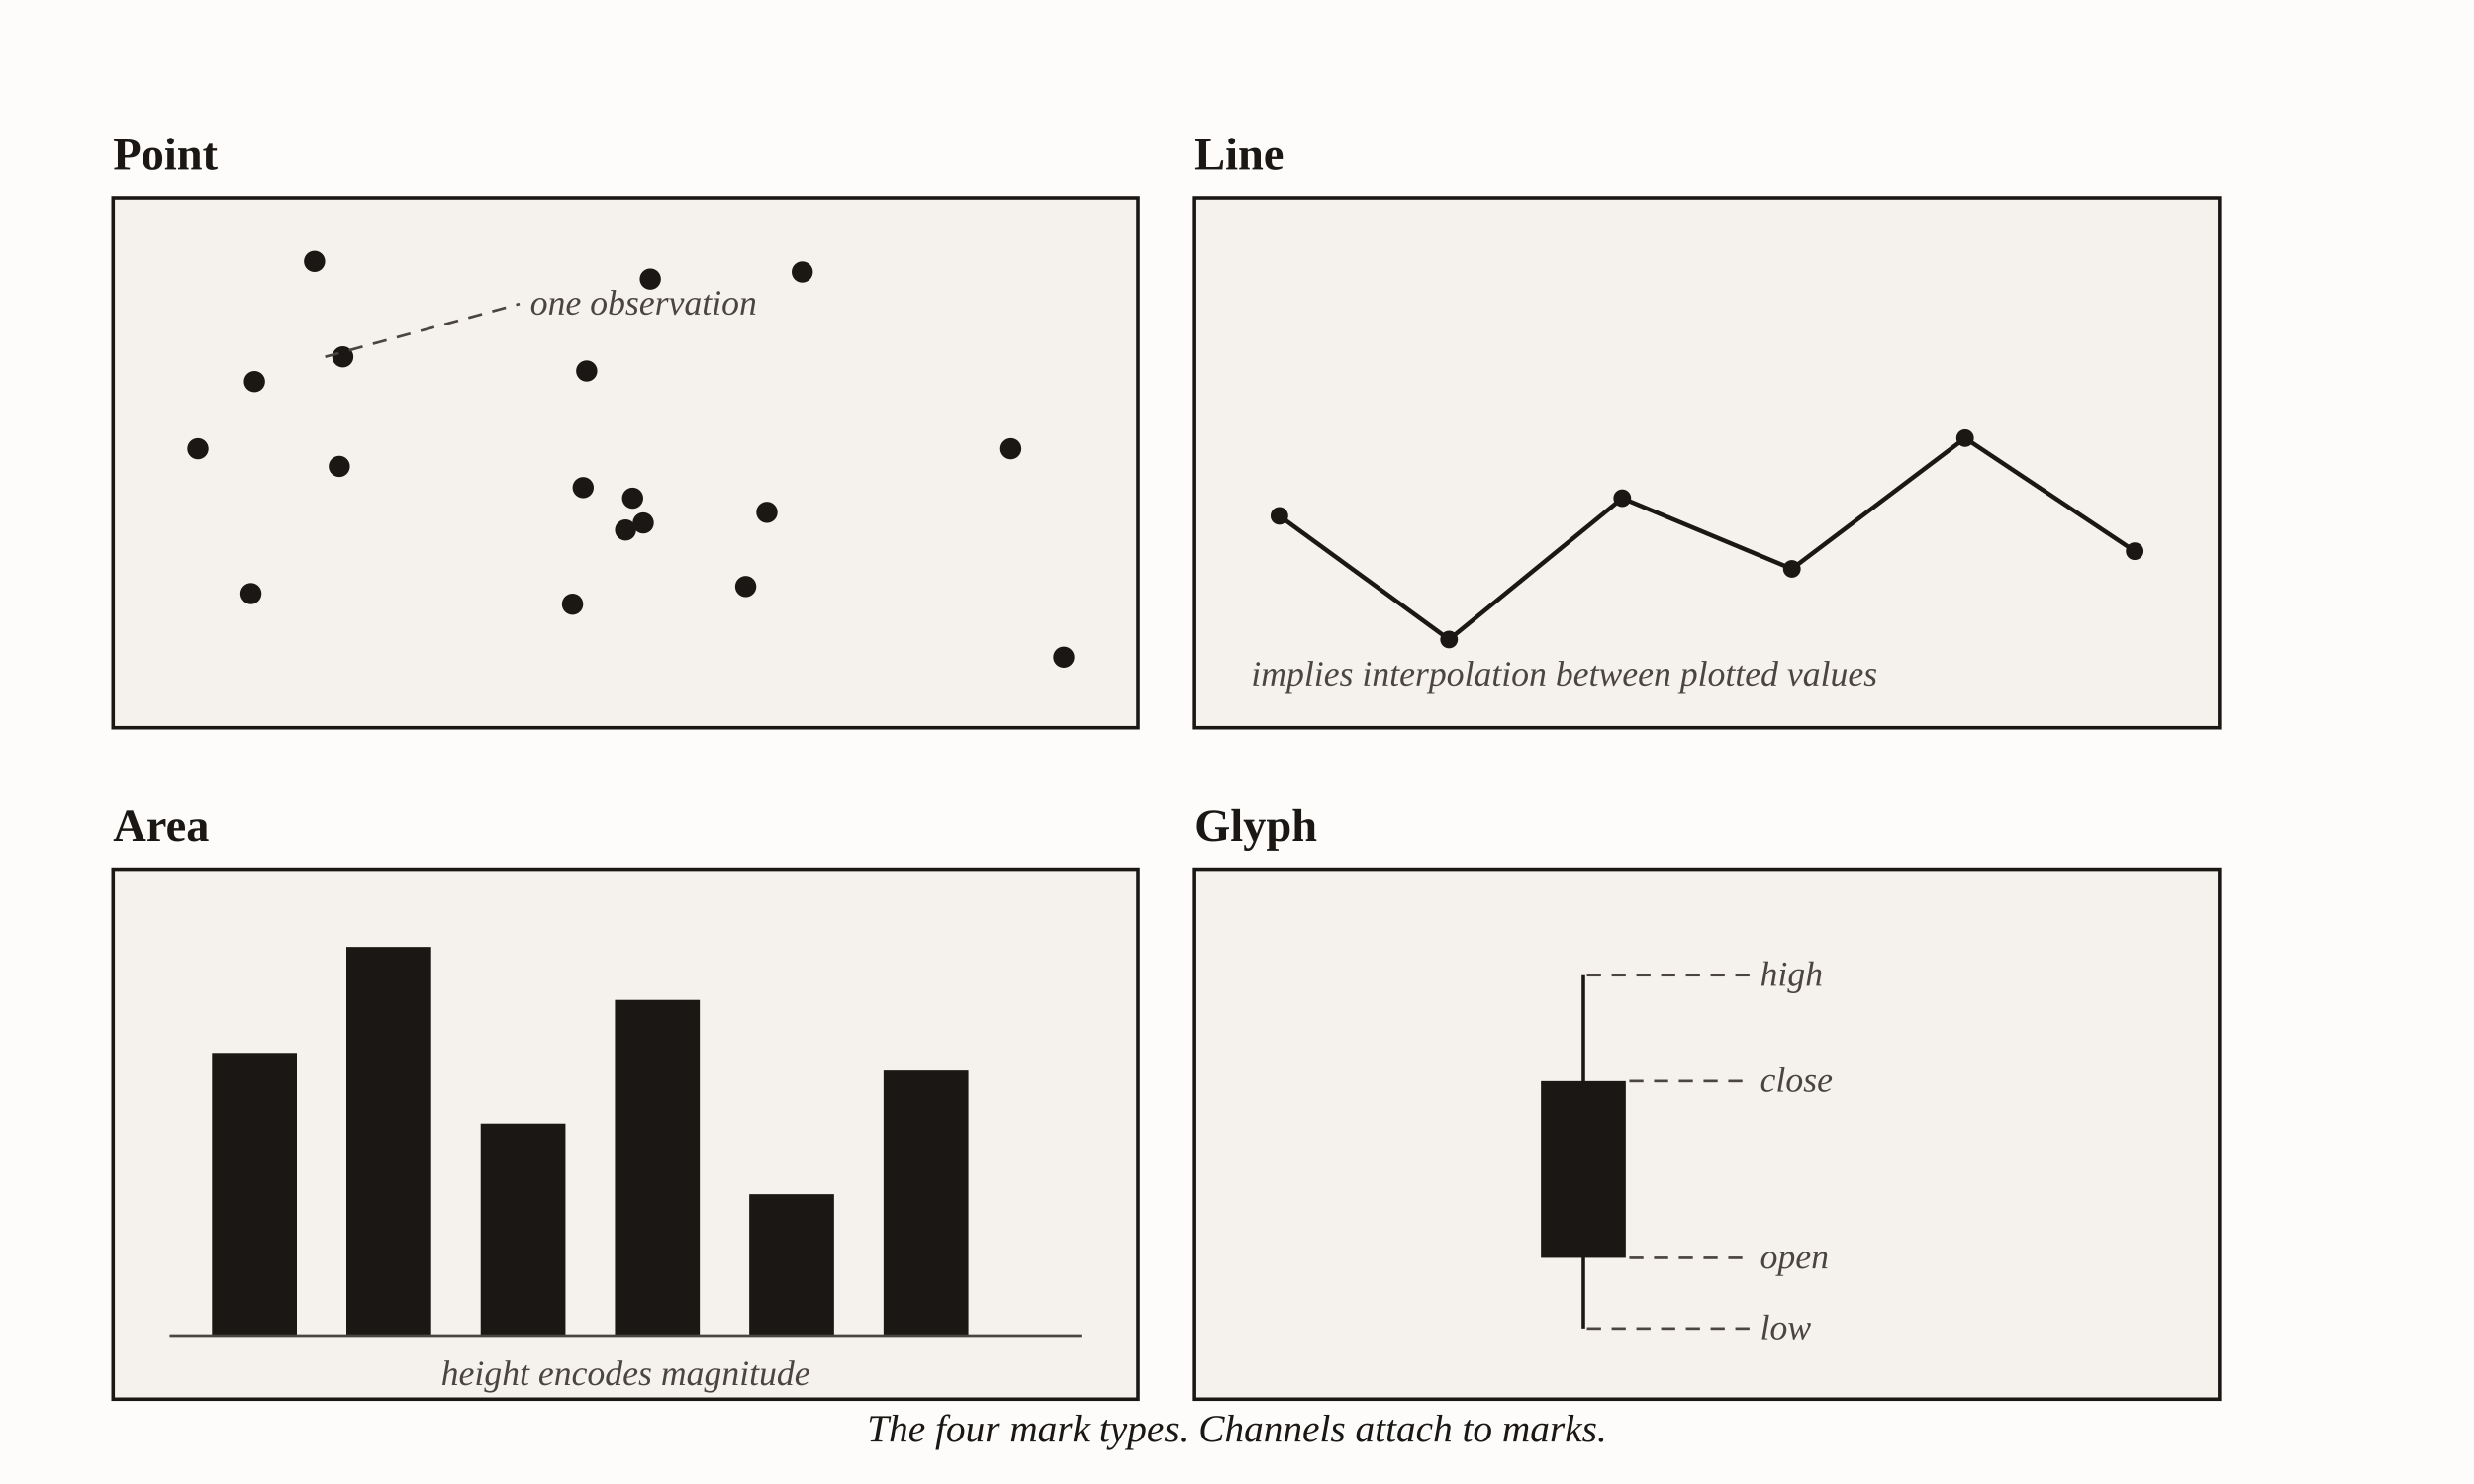
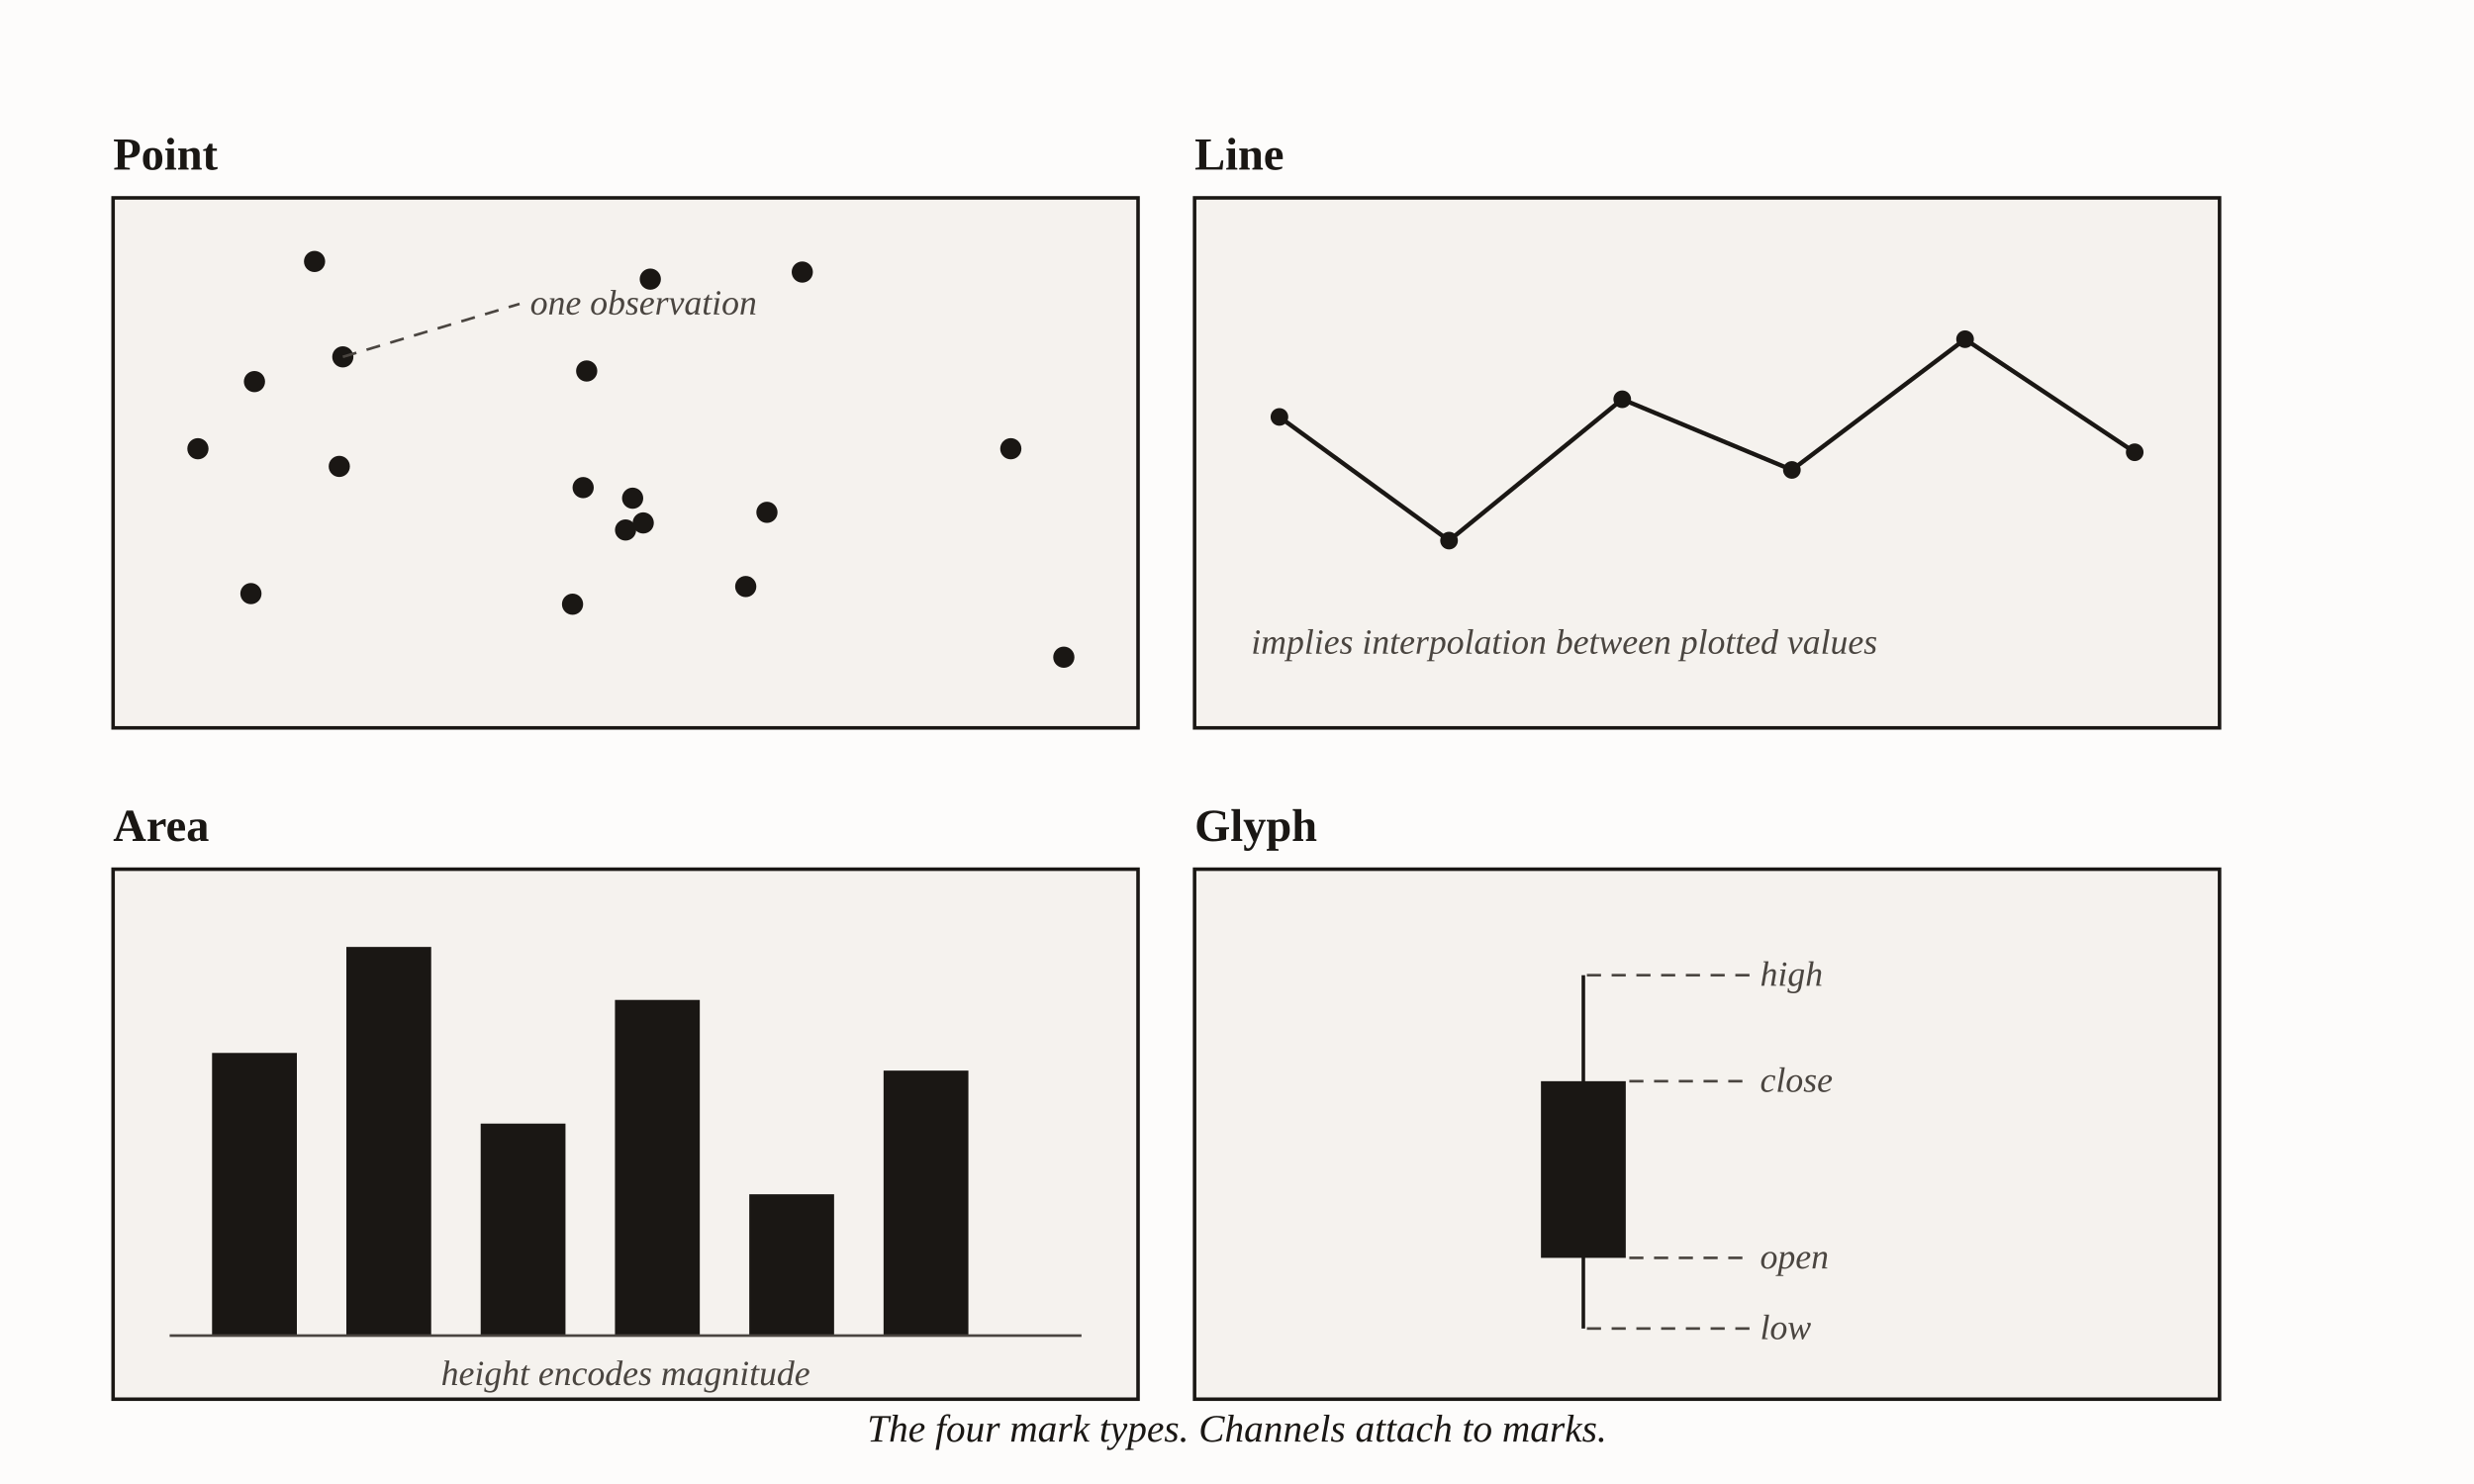
<svg xmlns="http://www.w3.org/2000/svg" viewBox="0 0 700 420" font-family="Georgia, 'Times New Roman', serif">
  <defs>
    <marker id="arrow" markerWidth="8" markerHeight="6" refX="7" refY="3" orient="auto">
      <polygon points="0 0, 8 3, 0 6" fill="#1a1714" />
    </marker>
    <marker id="arrowL" markerWidth="8" markerHeight="6" refX="1" refY="3" orient="auto">
      <polygon points="8 0, 0 3, 8 6" fill="#1a1714" />
    </marker>
  </defs>
  <rect x="0" y="0" width="700" height="420" fill="#fdfcfb" />
  <text x="32" y="48" font-size="13" font-weight="bold" fill="#1a1714">Point</text>
  <rect x="32" y="56" width="290" height="150" fill="#f5f2ee" stroke="#1a1714" stroke-width="1" />
  <circle cx="165" cy="138" r="3" fill="#1a1714" />
  <circle cx="286" cy="127" r="3" fill="#1a1714" />
  <circle cx="179" cy="141" r="3" fill="#1a1714" />
  <circle cx="96" cy="132" r="3" fill="#1a1714" />
  <circle cx="211" cy="166" r="3" fill="#1a1714" />
  <circle cx="72" cy="108" r="3" fill="#1a1714" />
  <circle cx="71" cy="168" r="3" fill="#1a1714" />
  <circle cx="227" cy="77" r="3" fill="#1a1714" />
  <circle cx="301" cy="186" r="3" fill="#1a1714" />
  <circle cx="217" cy="145" r="3" fill="#1a1714" />
  <circle cx="89" cy="74" r="3" fill="#1a1714" />
  <circle cx="184" cy="79" r="3" fill="#1a1714" />
  <circle cx="97" cy="101" r="3" fill="#1a1714" />
  <circle cx="56" cy="127" r="3" fill="#1a1714" />
  <circle cx="162" cy="171" r="3" fill="#1a1714" />
  <circle cx="182" cy="148" r="3" fill="#1a1714" />
  <circle cx="177" cy="150" r="3" fill="#1a1714" />
  <circle cx="166" cy="105" r="3" fill="#1a1714" />
-   <line x1="92" y1="101" x2="147" y2="86" stroke="#4a4540" stroke-width="0.75" stroke-dasharray="4 3" />
+   <line x1="97" y1="101" x2="147" y2="86" stroke="#4a4540" stroke-width="0.75" stroke-dasharray="4 3" />
  <text x="150" y="89" font-size="10" fill="#4a4540" font-style="italic">one observation</text>
  <text x="338" y="48" font-size="13" font-weight="bold" fill="#1a1714">Line</text>
  <rect x="338" y="56" width="290" height="150" fill="#f5f2ee" stroke="#1a1714" stroke-width="1" />
-   <circle cx="362" cy="146" r="2.5" fill="#1a1714" />
-   <circle cx="410" cy="181" r="2.5" fill="#1a1714" />
-   <circle cx="459" cy="141" r="2.5" fill="#1a1714" />
-   <circle cx="507" cy="161" r="2.5" fill="#1a1714" />
-   <circle cx="556" cy="124" r="2.5" fill="#1a1714" />
-   <circle cx="604" cy="156" r="2.5" fill="#1a1714" />
-   <path d="M 362,146 L 410,181 L 459,141 L 507,161 L 556,124 L 604,156" stroke="#1a1714" stroke-width="1.25" fill="none" />
-   <text x="354" y="194" font-size="10" fill="#4a4540" font-style="italic">implies interpolation between plotted values</text>
+   <circle cx="362" cy="118" r="2.5" fill="#1a1714" />
+   <circle cx="410" cy="153" r="2.5" fill="#1a1714" />
+   <circle cx="459" cy="113" r="2.5" fill="#1a1714" />
+   <circle cx="507" cy="133" r="2.5" fill="#1a1714" />
+   <circle cx="556" cy="96" r="2.5" fill="#1a1714" />
+   <circle cx="604" cy="128" r="2.5" fill="#1a1714" />
+   <path d="M 362,118 L 410,153 L 459,113 L 507,133 L 556,96 L 604,128" stroke="#1a1714" stroke-width="1.25" fill="none" />
+   <text x="354" y="185" font-size="10" fill="#4a4540" font-style="italic">implies interpolation between plotted values</text>
  <text x="32" y="238" font-size="13" font-weight="bold" fill="#1a1714">Area</text>
  <rect x="32" y="246" width="290" height="150" fill="#f5f2ee" stroke="#1a1714" stroke-width="1" />
  <rect x="60" y="298" width="24" height="80" fill="#1a1714" />
  <rect x="98" y="268" width="24" height="110" fill="#1a1714" />
  <rect x="136" y="318" width="24" height="60" fill="#1a1714" />
  <rect x="174" y="283" width="24" height="95" fill="#1a1714" />
  <rect x="212" y="338" width="24" height="40" fill="#1a1714" />
  <rect x="250" y="303" width="24" height="75" fill="#1a1714" />
  <line x1="48" y1="378" x2="306" y2="378" stroke="#4a4540" stroke-width="0.75" />
  <text x="177.0" y="392" font-size="10" fill="#4a4540" text-anchor="middle" font-style="italic">height encodes magnitude</text>
  <text x="338" y="238" font-size="13" font-weight="bold" fill="#1a1714">Glyph</text>
  <rect x="338" y="246" width="290" height="150" fill="#f5f2ee" stroke="#1a1714" stroke-width="1" />
  <line x1="448" y1="276" x2="448" y2="376" stroke="#1a1714" stroke-width="1" />
  <rect x="436" y="306" width="24" height="50" fill="#1a1714" />
  <line x1="449" y1="276" x2="496" y2="276" stroke="#4a4540" stroke-width="0.75" stroke-dasharray="4 3" />
  <text x="498" y="279" font-size="10" fill="#4a4540" font-style="italic">high</text>
  <line x1="461" y1="306" x2="496" y2="306" stroke="#4a4540" stroke-width="0.75" stroke-dasharray="4 3" />
  <text x="498" y="309" font-size="10" fill="#4a4540" font-style="italic">close</text>
  <line x1="461" y1="356" x2="496" y2="356" stroke="#4a4540" stroke-width="0.75" stroke-dasharray="4 3" />
  <text x="498" y="359" font-size="10" fill="#4a4540" font-style="italic">open</text>
  <line x1="449" y1="376" x2="496" y2="376" stroke="#4a4540" stroke-width="0.75" stroke-dasharray="4 3" />
  <text x="498" y="379" font-size="10" fill="#4a4540" font-style="italic">low</text>
  <text x="350.0" y="408" font-size="11" fill="#1a1714" text-anchor="middle" font-style="italic">The four mark types. Channels attach to marks.</text>
</svg>
